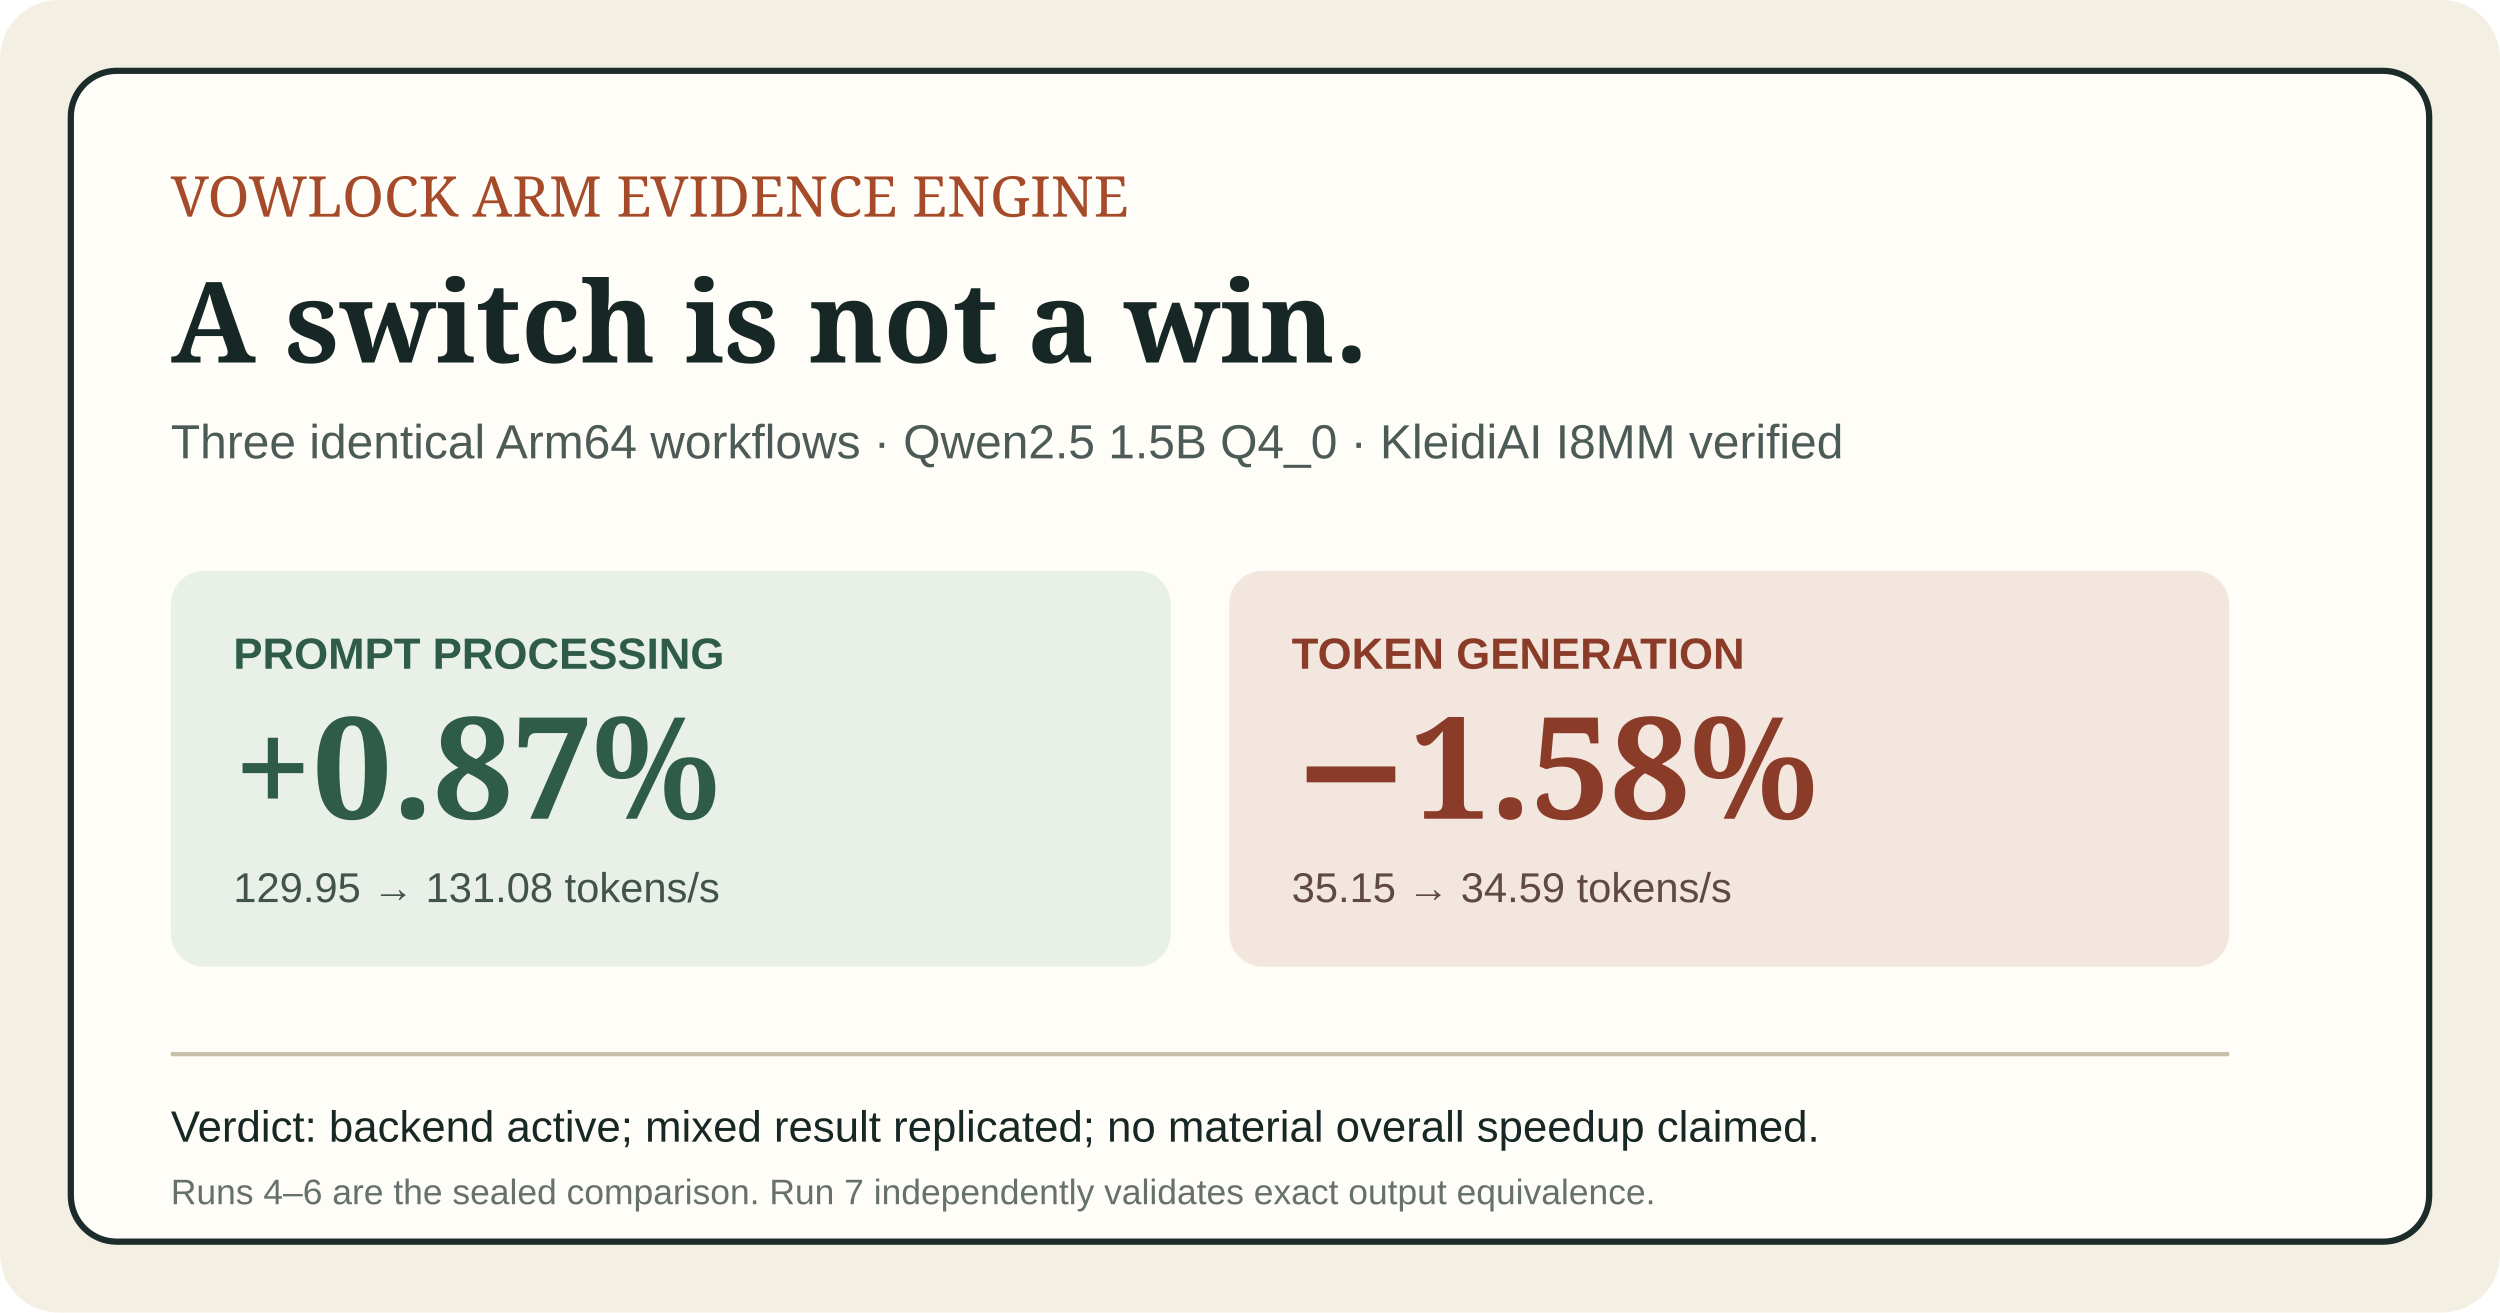
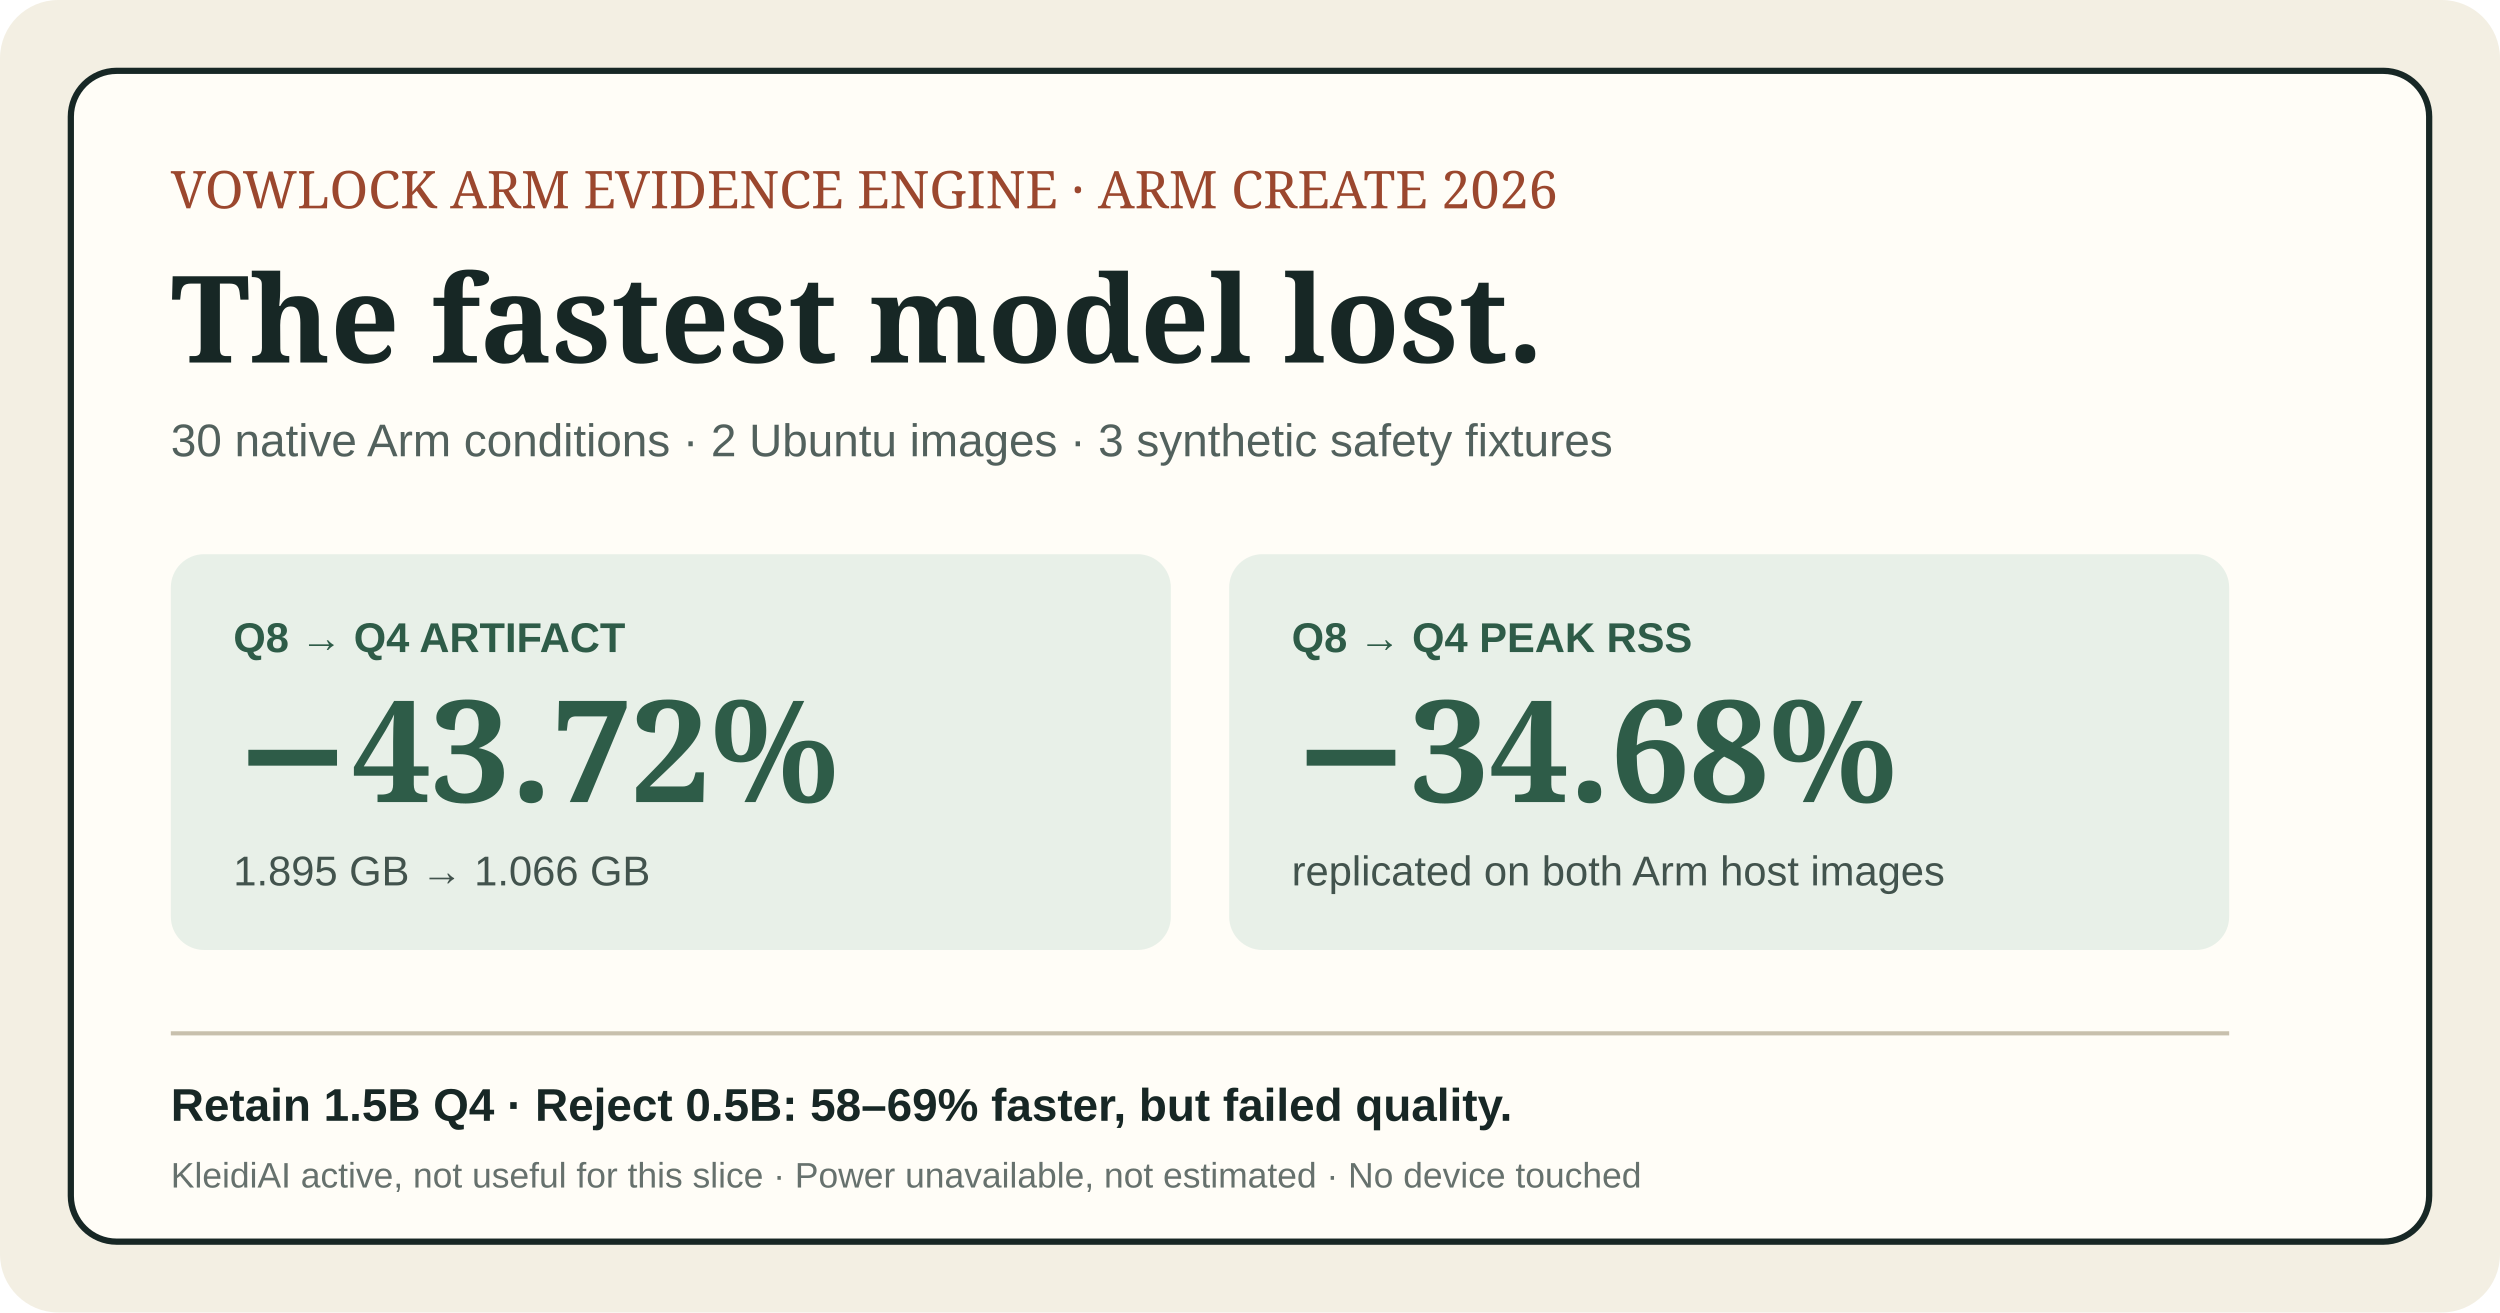
<svg xmlns="http://www.w3.org/2000/svg" width="1200" height="630" viewBox="0 0 1200 630" role="img" aria-labelledby="title desc">
  <rect width="1200" height="630" rx="28" fill="#f3efe3" />
-   <rect x="34" y="34" width="1132" height="562" rx="22" fill="#fffdf7" stroke="#1c2c2a" stroke-width="3" />
-   <text x="82" y="104" font-family="Georgia, serif" font-size="27" fill="#a64b2a">VOWLOCK ARM EVIDENCE ENGINE</text>
-   <text x="82" y="174" font-family="Georgia, serif" font-size="54" font-weight="700" fill="#172725">A switch is not a win.</text>
-   <text x="82" y="220" font-family="Arial, sans-serif" font-size="23" fill="#4d5b58">Three identical Arm64 workflows · Qwen2.5 1.5B Q4_0 · KleidiAI I8MM verified</text>
-   <rect x="82" y="274" width="480" height="190" rx="16" fill="#e8f0e8" />
-   <text x="112" y="321" font-family="Arial, sans-serif" font-size="21" font-weight="700" fill="#2e5c48">PROMPT PROCESSING</text>
-   <text x="112" y="393" font-family="Georgia, serif" font-size="68" font-weight="700" fill="#2e5c48">+0.87%</text>
-   <text x="112" y="433" font-family="Arial, sans-serif" font-size="20" fill="#42534d">129.95 → 131.08 tokens/s</text>
-   <rect x="590" y="274" width="480" height="190" rx="16" fill="#f3e6df" />
-   <text x="620" y="321" font-family="Arial, sans-serif" font-size="21" font-weight="700" fill="#8a3c28">TOKEN GENERATION</text>
-   <text x="620" y="393" font-family="Georgia, serif" font-size="68" font-weight="700" fill="#8a3c28">−1.58%</text>
-   <text x="620" y="433" font-family="Arial, sans-serif" font-size="20" fill="#5f4942">35.15 → 34.59 tokens/s</text>
-   <line x1="82" y1="506" x2="1070" y2="506" stroke="#c8c0ad" stroke-width="2" />
-   <text x="82" y="548" font-family="Arial, sans-serif" font-size="21" fill="#172725">Verdict: backend active; mixed result replicated; no material overall speedup claimed.</text>
-   <text x="82" y="578" font-family="Arial, sans-serif" font-size="17" fill="#66716d">Runs 4–6 are the sealed comparison. Run 7 independently validates exact output equivalence.</text>
+   <rect x="34" y="34" width="1132" height="562" rx="22" fill="#fffdf7" stroke="#172725" stroke-width="3" />
+   <text x="82" y="100" font-family="Georgia, serif" font-size="25" fill="#9b472e">VOWLOCK ARM EVIDENCE ENGINE · ARM CREATE 2026</text>
+   <text x="82" y="174" font-family="Georgia, serif" font-size="58" font-weight="700" fill="#172725">The fastest model lost.</text>
+   <text x="82" y="219" font-family="Arial, sans-serif" font-size="22" fill="#52615d">30 native Arm conditions · 2 Ubuntu images · 3 synthetic safety fixtures</text>
+   <rect x="82" y="266" width="480" height="190" rx="16" fill="#e8f0e8" />
+   <text x="112" y="313" font-family="Arial, sans-serif" font-size="20" font-weight="700" fill="#2e5c48">Q8 → Q4 ARTIFACT</text>
+   <text x="112" y="385" font-family="Georgia, serif" font-size="68" font-weight="700" fill="#2e5c48">−43.72%</text>
+   <text x="112" y="425" font-family="Arial, sans-serif" font-size="20" fill="#42534d">1.895 GB → 1.066 GB</text>
+   <rect x="590" y="266" width="480" height="190" rx="16" fill="#e8f0e8" />
+   <text x="620" y="313" font-family="Arial, sans-serif" font-size="20" font-weight="700" fill="#2e5c48">Q8 → Q4 PEAK RSS</text>
+   <text x="620" y="385" font-family="Georgia, serif" font-size="68" font-weight="700" fill="#2e5c48">−34.68%</text>
+   <text x="620" y="425" font-family="Arial, sans-serif" font-size="20" fill="#42534d">replicated on both Arm host images</text>
+   <line x1="82" y1="496" x2="1070" y2="496" stroke="#c8c0ad" stroke-width="2" />
+   <text x="82" y="538" font-family="Arial, sans-serif" font-size="22" font-weight="700" fill="#172725">Retain 1.5B Q4 · Reject 0.5B: 58–69% faster, but failed quality.</text>
+   <text x="82" y="570" font-family="Arial, sans-serif" font-size="17" fill="#66716d">KleidiAI active, not useful for this slice · Power unavailable, not estimated · No device touched</text>
</svg>
